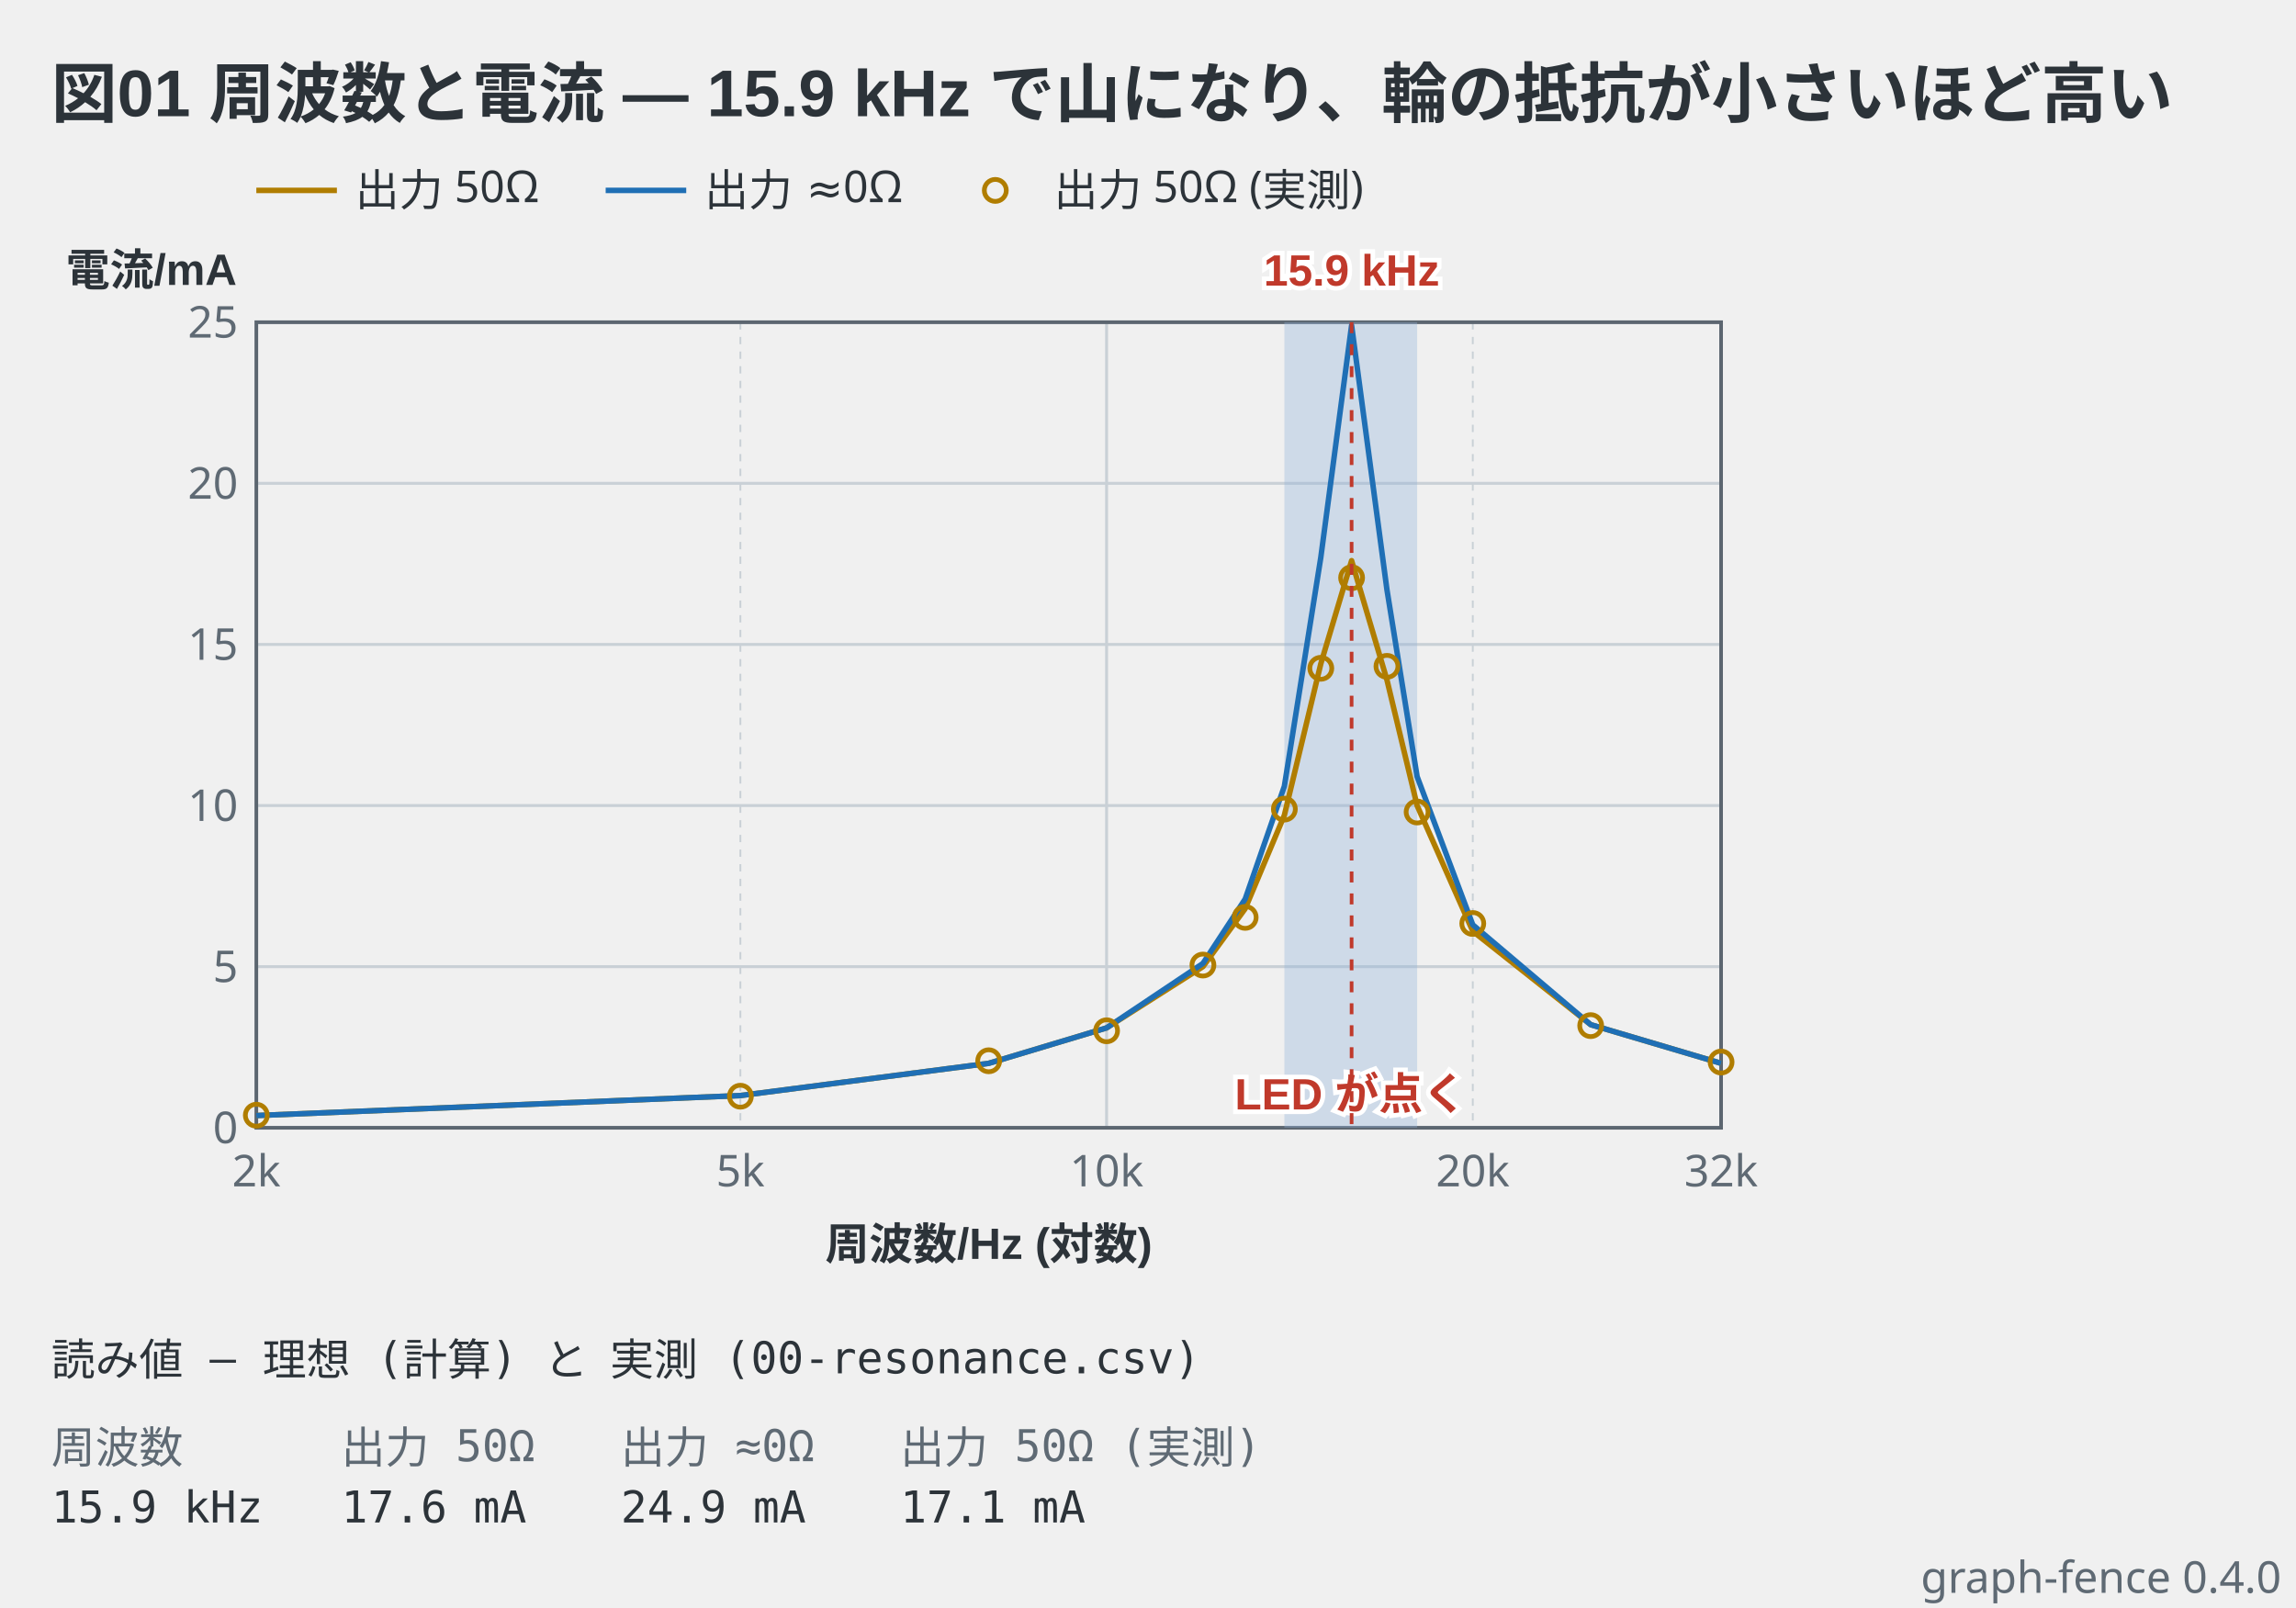
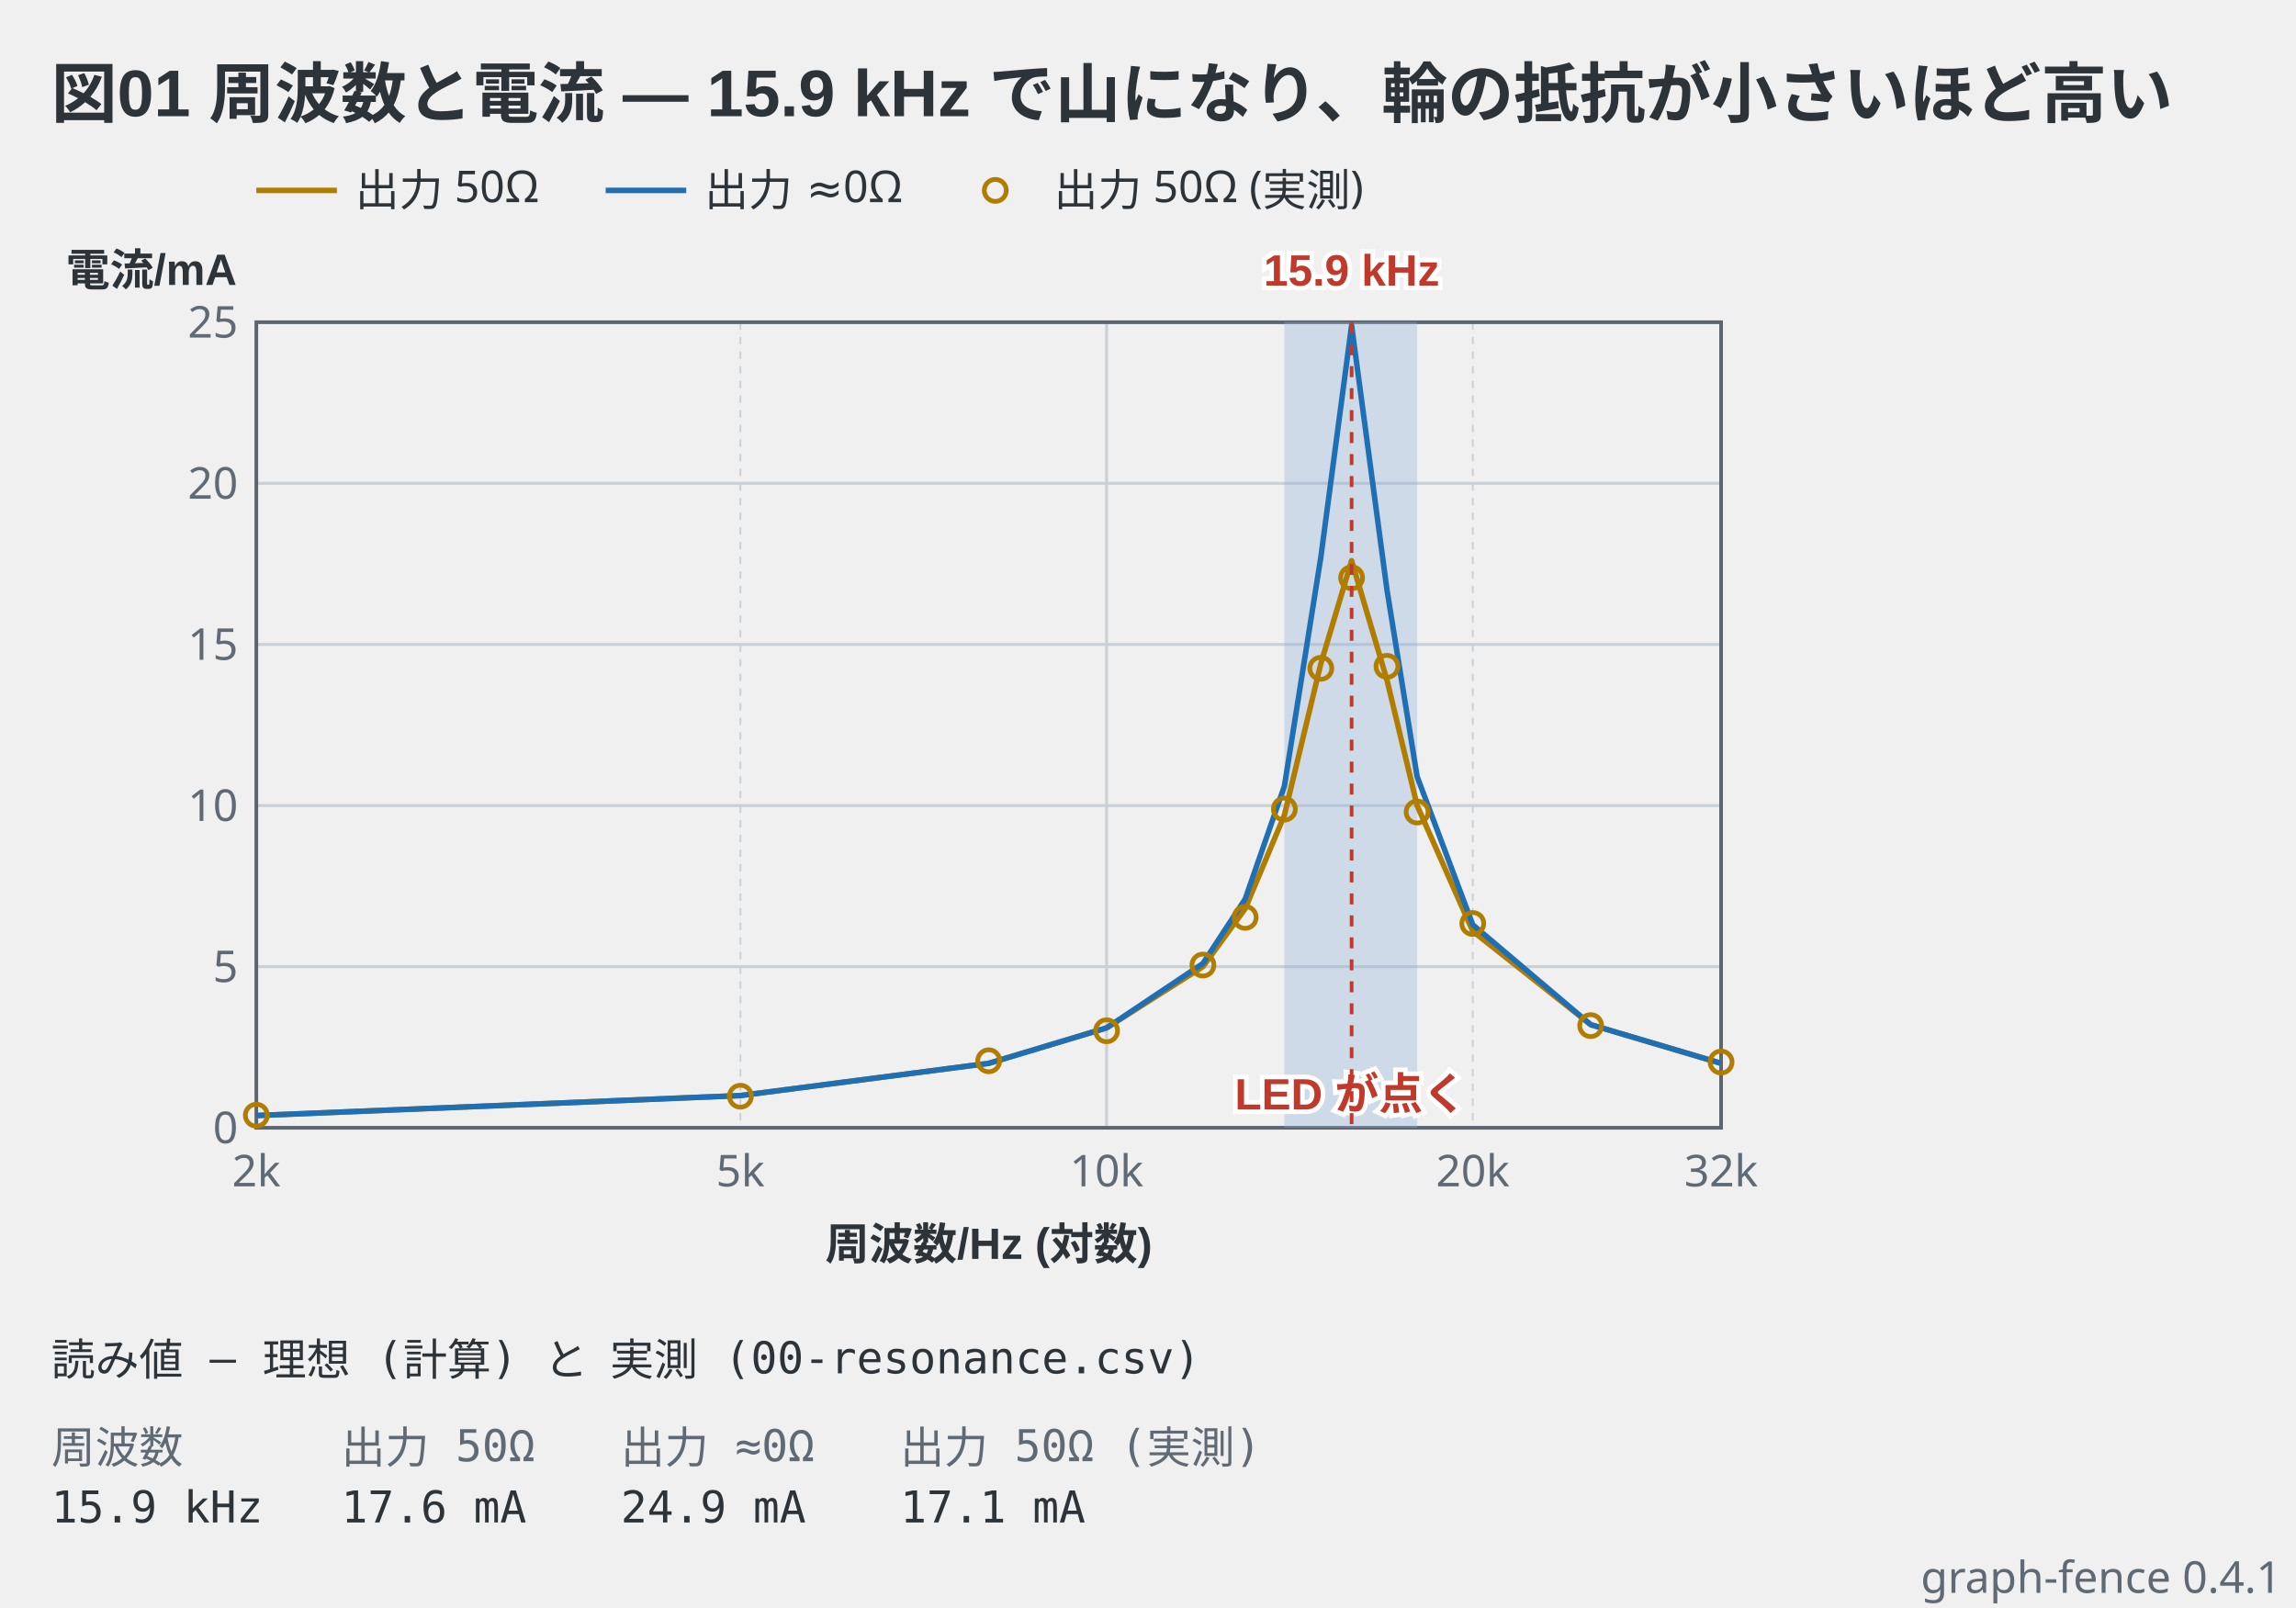
- <svg xmlns="http://www.w3.org/2000/svg" viewBox="0 0 627 439" width="627" height="439" data-graph-fence="0.4.0" role="img">
+ <svg xmlns="http://www.w3.org/2000/svg" viewBox="0 0 627 439" width="627" height="439" data-graph-fence="0.4.1" role="img">
  <text x="14" y="32" text-anchor="start" font-family="'Segoe UI', 'Helvetica Neue', Arial, 'Noto Sans', 'Hiragino Sans', 'Yu Gothic UI', 'Noto Sans CJK JP', sans-serif" fill="#2c3339" font-size="18" font-weight="600">図01 周波数と電流 — 15.9 kHz で山になり、輪の抵抗が小さいほど高い</text>
  <line x1="70" y1="52" x2="92" y2="52" stroke="#b07d00" stroke-width="1.5" />
  <text x="97" y="56.2" text-anchor="start" font-family="ui-sans-serif, system-ui, sans-serif" fill="#2c3339" font-size="12">出力 50Ω</text>
  <line x1="165.4" y1="52" x2="187.4" y2="52" stroke="#1f6fb5" stroke-width="1.5" />
  <text x="192.4" y="56.2" text-anchor="start" font-family="ui-sans-serif, system-ui, sans-serif" fill="#2c3339" font-size="12">出力 ≈0Ω</text>
  <circle cx="271.8" cy="52" r="3" fill="none" stroke="#b07d00" stroke-width="1.3" />
  <text x="287.8" y="56.2" text-anchor="start" font-family="ui-sans-serif, system-ui, sans-serif" fill="#2c3339" font-size="12">出力 50Ω (実測)</text>
  <line x1="70" y1="88" x2="70" y2="308" stroke="#c9d0d6" stroke-width="0.5" stroke-dasharray="2 2" />
  <line x1="202.19" y1="88" x2="202.19" y2="308" stroke="#c9d0d6" stroke-width="0.5" stroke-dasharray="2 2" />
  <line x1="302.19" y1="88" x2="302.19" y2="308" stroke="#c9d0d6" stroke-width="0.8" />
  <line x1="402.19" y1="88" x2="402.19" y2="308" stroke="#c9d0d6" stroke-width="0.5" stroke-dasharray="2 2" />
  <line x1="70" y1="308" x2="470" y2="308" stroke="#c9d0d6" stroke-width="0.8" />
  <line x1="70" y1="264" x2="470" y2="264" stroke="#c9d0d6" stroke-width="0.8" />
  <line x1="70" y1="220" x2="470" y2="220" stroke="#c9d0d6" stroke-width="0.8" />
  <line x1="70" y1="176" x2="470" y2="176" stroke="#c9d0d6" stroke-width="0.8" />
  <line x1="70" y1="132" x2="470" y2="132" stroke="#c9d0d6" stroke-width="0.8" />
  <line x1="70" y1="88" x2="470" y2="88" stroke="#c9d0d6" stroke-width="0.8" />
  <rect x="70" y="88" width="400" height="220" fill="none" stroke="#5c6670" stroke-width="1" />
  <rect x="350.74" y="88" width="36.26" height="220" fill="#8fb3d9" fill-opacity="0.35" />
  <text x="368.86" y="303" text-anchor="middle" font-family="'Segoe UI', 'Helvetica Neue', Arial, 'Noto Sans', 'Hiragino Sans', 'Yu Gothic UI', 'Noto Sans CJK JP', sans-serif" stroke="#ffffff" stroke-width="2.5" paint-order="stroke" fill="#c0392b" font-size="12" font-weight="600">LED が点く</text>
  <polyline points="70,304.66 202.19,299.2 270,290.4 302.19,280.72 328.5,264 340.04,248.16 350.74,222.64 360.69,181.28 369.1,153.12 378.75,185.68 386.99,220 402.19,254.32 434.39,279.84 470,290.4" fill="none" stroke="#b07d00" stroke-width="1.5" stroke-linejoin="round" />
  <polyline points="70,304.66 202.19,299.2 270,290.4 302.19,280.72 328.5,263.12 340.04,245.52 350.74,214.72 360.69,152.24 369.1,88.88 378.75,161.04 386.99,212.08 402.19,252.56 434.39,279.84 470,290.4" fill="none" stroke="#1f6fb5" stroke-width="1.5" stroke-linejoin="round" />
  <circle cx="70" cy="304.57" r="3" fill="none" stroke="#b07d00" stroke-width="1.3" />
  <circle cx="202.19" cy="299.38" r="3" fill="none" stroke="#b07d00" stroke-width="1.3" />
  <circle cx="270" cy="289.7" r="3" fill="none" stroke="#b07d00" stroke-width="1.3" />
  <circle cx="302.19" cy="281.51" r="3" fill="none" stroke="#b07d00" stroke-width="1.3" />
  <circle cx="328.5" cy="263.56" r="3" fill="none" stroke="#b07d00" stroke-width="1.3" />
  <circle cx="340.04" cy="250.54" r="3" fill="none" stroke="#b07d00" stroke-width="1.3" />
  <circle cx="350.74" cy="220.97" r="3" fill="none" stroke="#b07d00" stroke-width="1.3" />
  <circle cx="360.69" cy="182.51" r="3" fill="none" stroke="#b07d00" stroke-width="1.3" />
  <circle cx="369.1" cy="157.78" r="3" fill="none" stroke="#b07d00" stroke-width="1.3" />
  <circle cx="378.75" cy="181.98" r="3" fill="none" stroke="#b07d00" stroke-width="1.3" />
  <circle cx="386.99" cy="221.76" r="3" fill="none" stroke="#b07d00" stroke-width="1.3" />
  <circle cx="402.19" cy="252.21" r="3" fill="none" stroke="#b07d00" stroke-width="1.3" />
  <circle cx="434.39" cy="280.1" r="3" fill="none" stroke="#b07d00" stroke-width="1.3" />
  <circle cx="470" cy="290.05" r="3" fill="none" stroke="#b07d00" stroke-width="1.3" />
  <line x1="369.1" y1="88" x2="369.1" y2="308" stroke="#c0392b" stroke-width="1" stroke-dasharray="3 3" />
  <text x="65" y="312.2" text-anchor="end" font-family="ui-sans-serif, system-ui, sans-serif" fill="#5f6a74" font-size="12">0</text>
  <text x="65" y="92.2" text-anchor="end" font-family="ui-sans-serif, system-ui, sans-serif" fill="#5f6a74" font-size="12">25</text>
  <text x="65" y="268.2" text-anchor="end" font-family="ui-sans-serif, system-ui, sans-serif" fill="#5f6a74" font-size="12">5</text>
  <text x="65" y="224.2" text-anchor="end" font-family="ui-sans-serif, system-ui, sans-serif" fill="#5f6a74" font-size="12">10</text>
  <text x="65" y="180.2" text-anchor="end" font-family="ui-sans-serif, system-ui, sans-serif" fill="#5f6a74" font-size="12">15</text>
  <text x="65" y="136.2" text-anchor="end" font-family="ui-sans-serif, system-ui, sans-serif" fill="#5f6a74" font-size="12">20</text>
  <text x="18" y="78" text-anchor="start" font-family="'Segoe UI', 'Helvetica Neue', Arial, 'Noto Sans', 'Hiragino Sans', 'Yu Gothic UI', 'Noto Sans CJK JP', sans-serif" fill="#2c3339" font-size="12" font-weight="600">電流/mA</text>
  <text x="369.1" y="78" text-anchor="middle" font-family="'Segoe UI', 'Helvetica Neue', Arial, 'Noto Sans', 'Hiragino Sans', 'Yu Gothic UI', 'Noto Sans CJK JP', sans-serif" stroke="#ffffff" stroke-width="2.5" paint-order="stroke" fill="#c0392b" font-size="12" font-weight="600">15.9 kHz</text>
  <text x="70" y="324" text-anchor="middle" font-family="ui-sans-serif, system-ui, sans-serif" fill="#5f6a74" font-size="12">2k</text>
  <text x="470" y="324" text-anchor="middle" font-family="ui-sans-serif, system-ui, sans-serif" fill="#5f6a74" font-size="12">32k</text>
  <text x="302.19" y="324" text-anchor="middle" font-family="ui-sans-serif, system-ui, sans-serif" fill="#5f6a74" font-size="12">10k</text>
  <text x="202.19" y="324" text-anchor="middle" font-family="ui-sans-serif, system-ui, sans-serif" fill="#5f6a74" font-size="12">5k</text>
  <text x="402.19" y="324" text-anchor="middle" font-family="ui-sans-serif, system-ui, sans-serif" fill="#5f6a74" font-size="12">20k</text>
  <text x="270" y="344" text-anchor="middle" font-family="'Segoe UI', 'Helvetica Neue', Arial, 'Noto Sans', 'Hiragino Sans', 'Yu Gothic UI', 'Noto Sans CJK JP', sans-serif" fill="#2c3339" font-size="12" font-weight="600">周波数/Hz (対数)</text>
  <text x="14" y="375.6" text-anchor="start" font-family="ui-monospace, 'DejaVu Sans Mono', 'Noto Sans Mono CJK JP', monospace" fill="#2c3339" font-size="12" xml:space="preserve">読み値 — 理想 (計算) と 実測 (00-resonance.csv)</text>
  <text x="14" y="399.6" text-anchor="start" font-family="ui-monospace, 'DejaVu Sans Mono', 'Noto Sans Mono CJK JP', monospace" fill="#5f6a74" font-size="12" xml:space="preserve">周波数</text>
  <text x="93.2" y="399.6" text-anchor="start" font-family="ui-monospace, 'DejaVu Sans Mono', 'Noto Sans Mono CJK JP', monospace" fill="#5f6a74" font-size="12" xml:space="preserve">出力 50Ω</text>
  <text x="169.52" y="399.6" text-anchor="start" font-family="ui-monospace, 'DejaVu Sans Mono', 'Noto Sans Mono CJK JP', monospace" fill="#5f6a74" font-size="12" xml:space="preserve">出力 ≈0Ω</text>
  <text x="245.84" y="399.6" text-anchor="start" font-family="ui-monospace, 'DejaVu Sans Mono', 'Noto Sans Mono CJK JP', monospace" fill="#5f6a74" font-size="12" xml:space="preserve">出力 50Ω (実測)</text>
  <text x="14" y="415.8" text-anchor="start" font-family="ui-monospace, 'DejaVu Sans Mono', 'Noto Sans Mono CJK JP', monospace" fill="#2c3339" font-size="12" xml:space="preserve">15.9 kHz</text>
  <text x="93.2" y="415.8" text-anchor="start" font-family="ui-monospace, 'DejaVu Sans Mono', 'Noto Sans Mono CJK JP', monospace" fill="#2c3339" font-size="12" xml:space="preserve">17.6 mA</text>
  <text x="169.52" y="415.8" text-anchor="start" font-family="ui-monospace, 'DejaVu Sans Mono', 'Noto Sans Mono CJK JP', monospace" fill="#2c3339" font-size="12" xml:space="preserve">24.9 mA</text>
  <text x="245.84" y="415.8" text-anchor="start" font-family="ui-monospace, 'DejaVu Sans Mono', 'Noto Sans Mono CJK JP', monospace" fill="#2c3339" font-size="12" xml:space="preserve">17.1 mA</text>
-   <text x="623" y="435" text-anchor="end" font-family="ui-sans-serif, system-ui, sans-serif" fill="#5f6a74" font-size="12">graph-fence 0.4.0</text>
+   <text x="623" y="435" text-anchor="end" font-family="ui-sans-serif, system-ui, sans-serif" fill="#5f6a74" font-size="12">graph-fence 0.4.1</text>
</svg>
